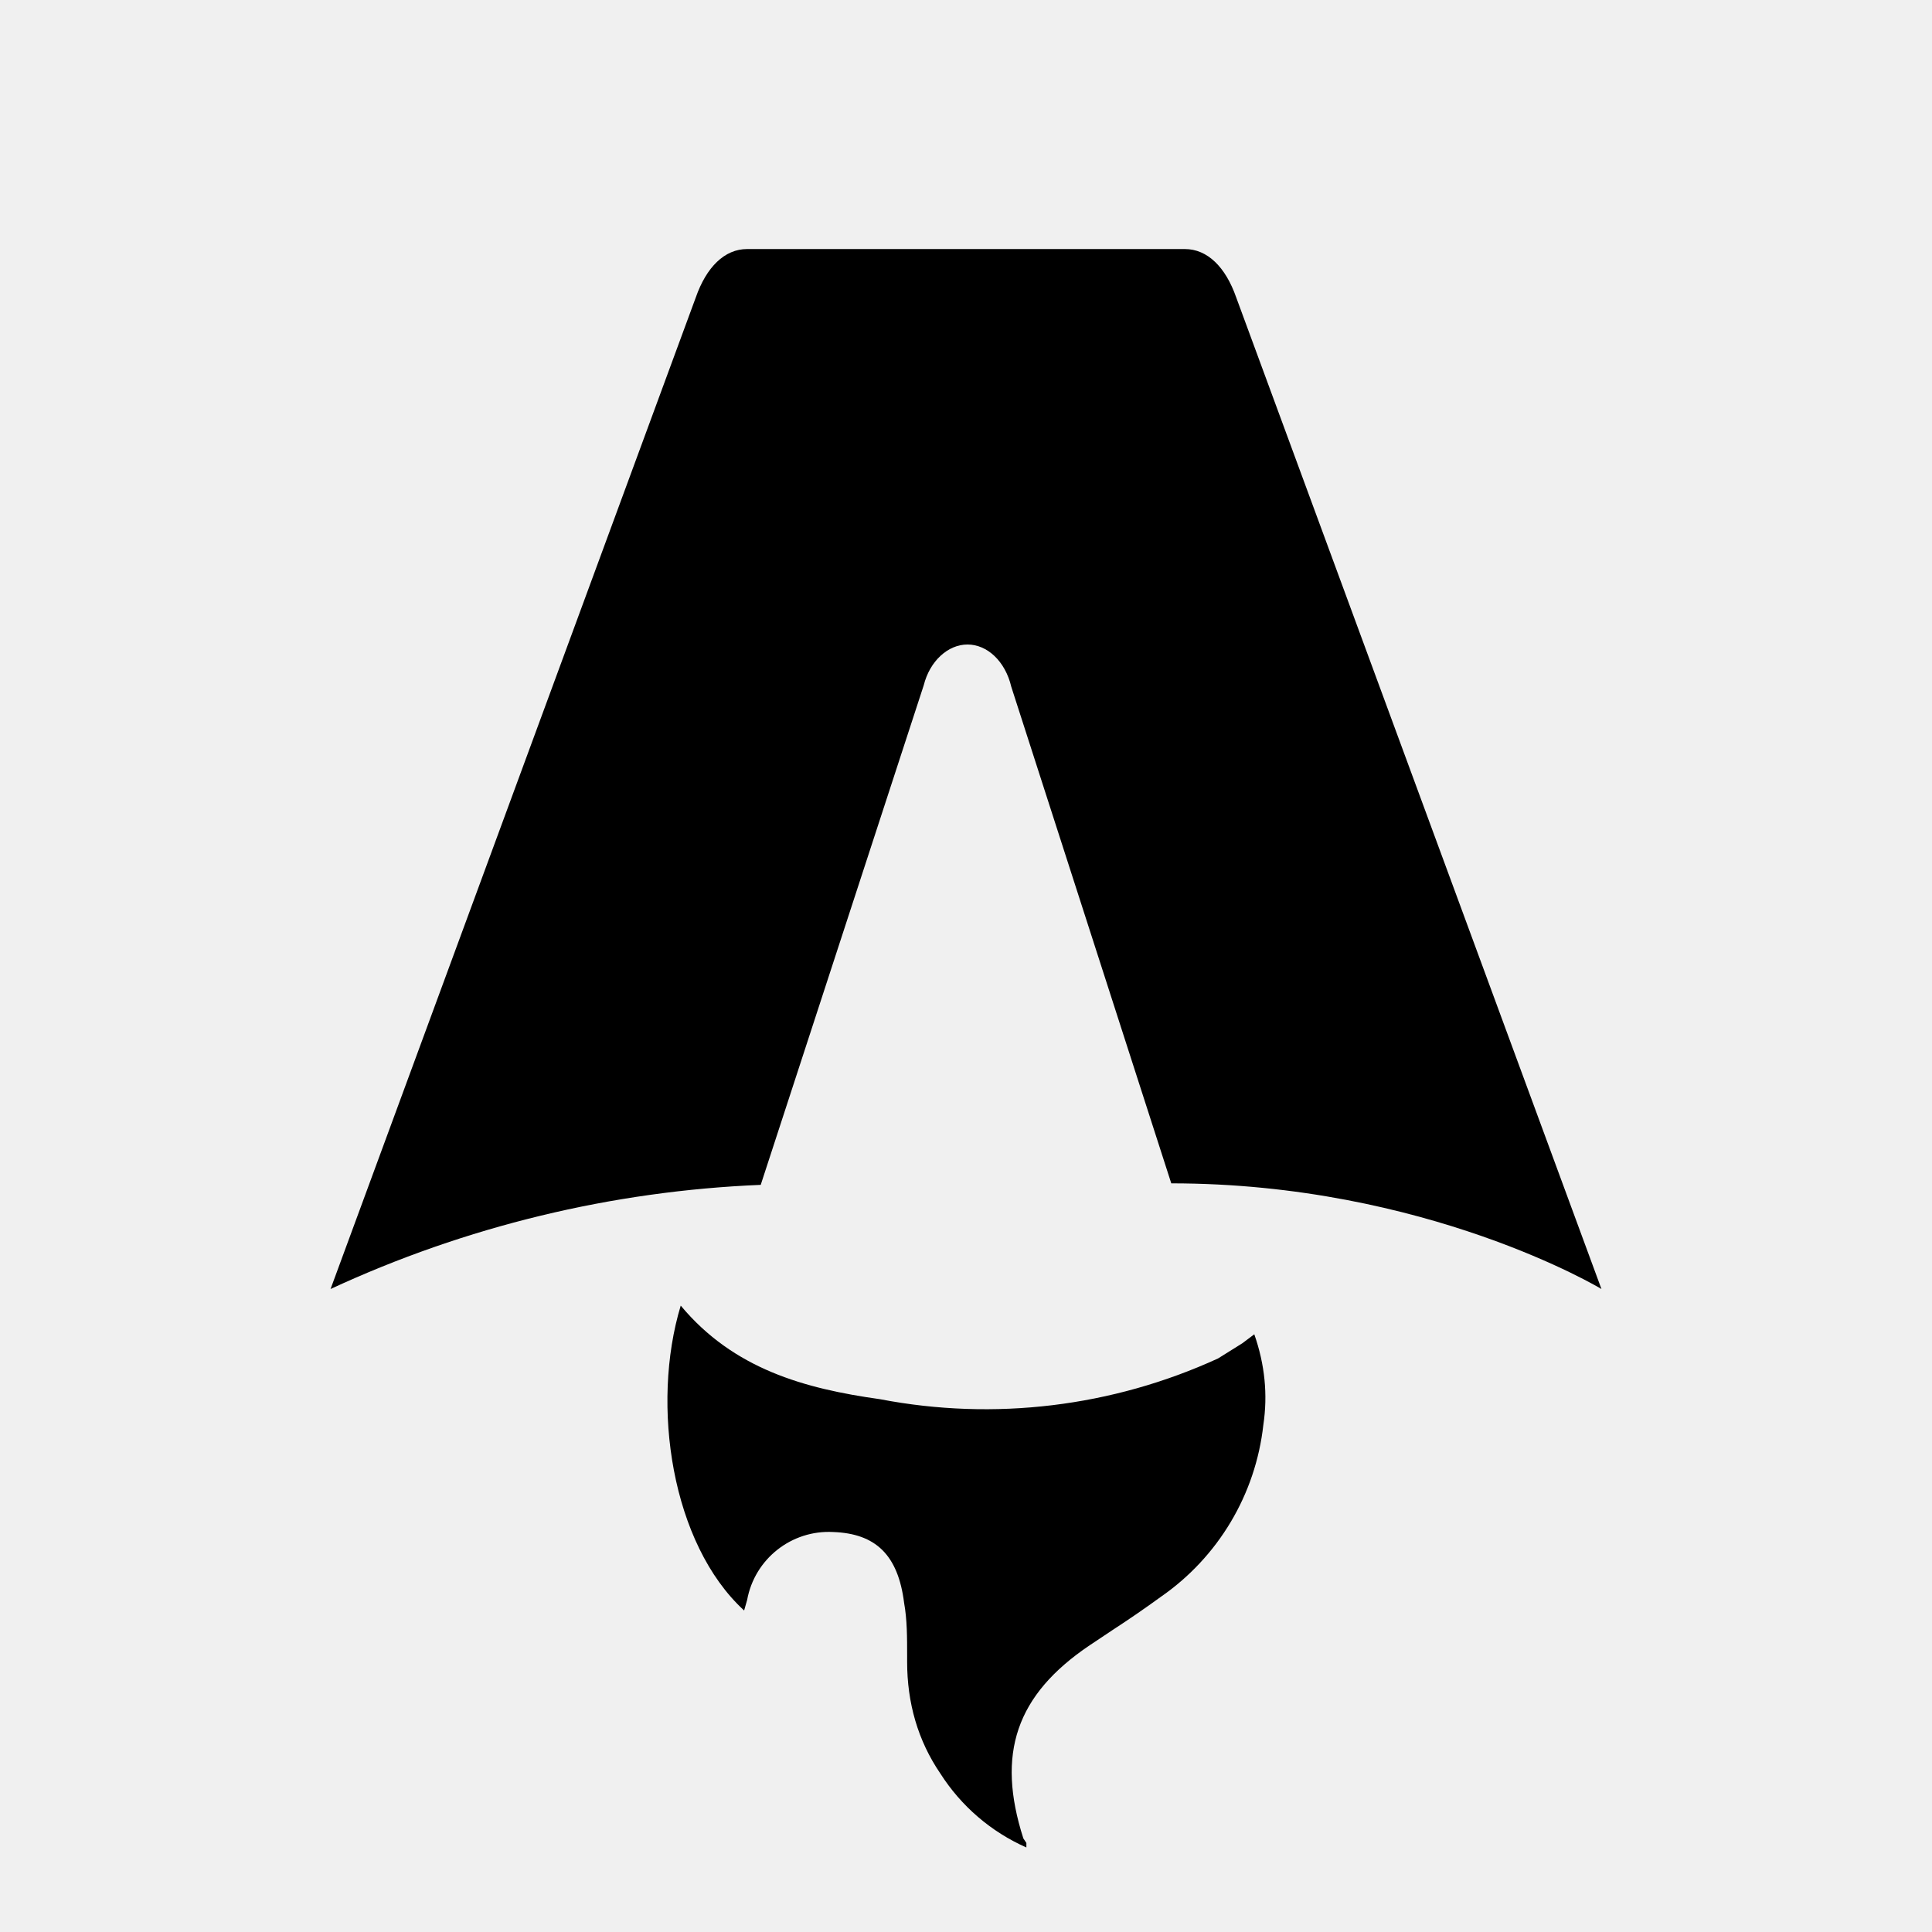
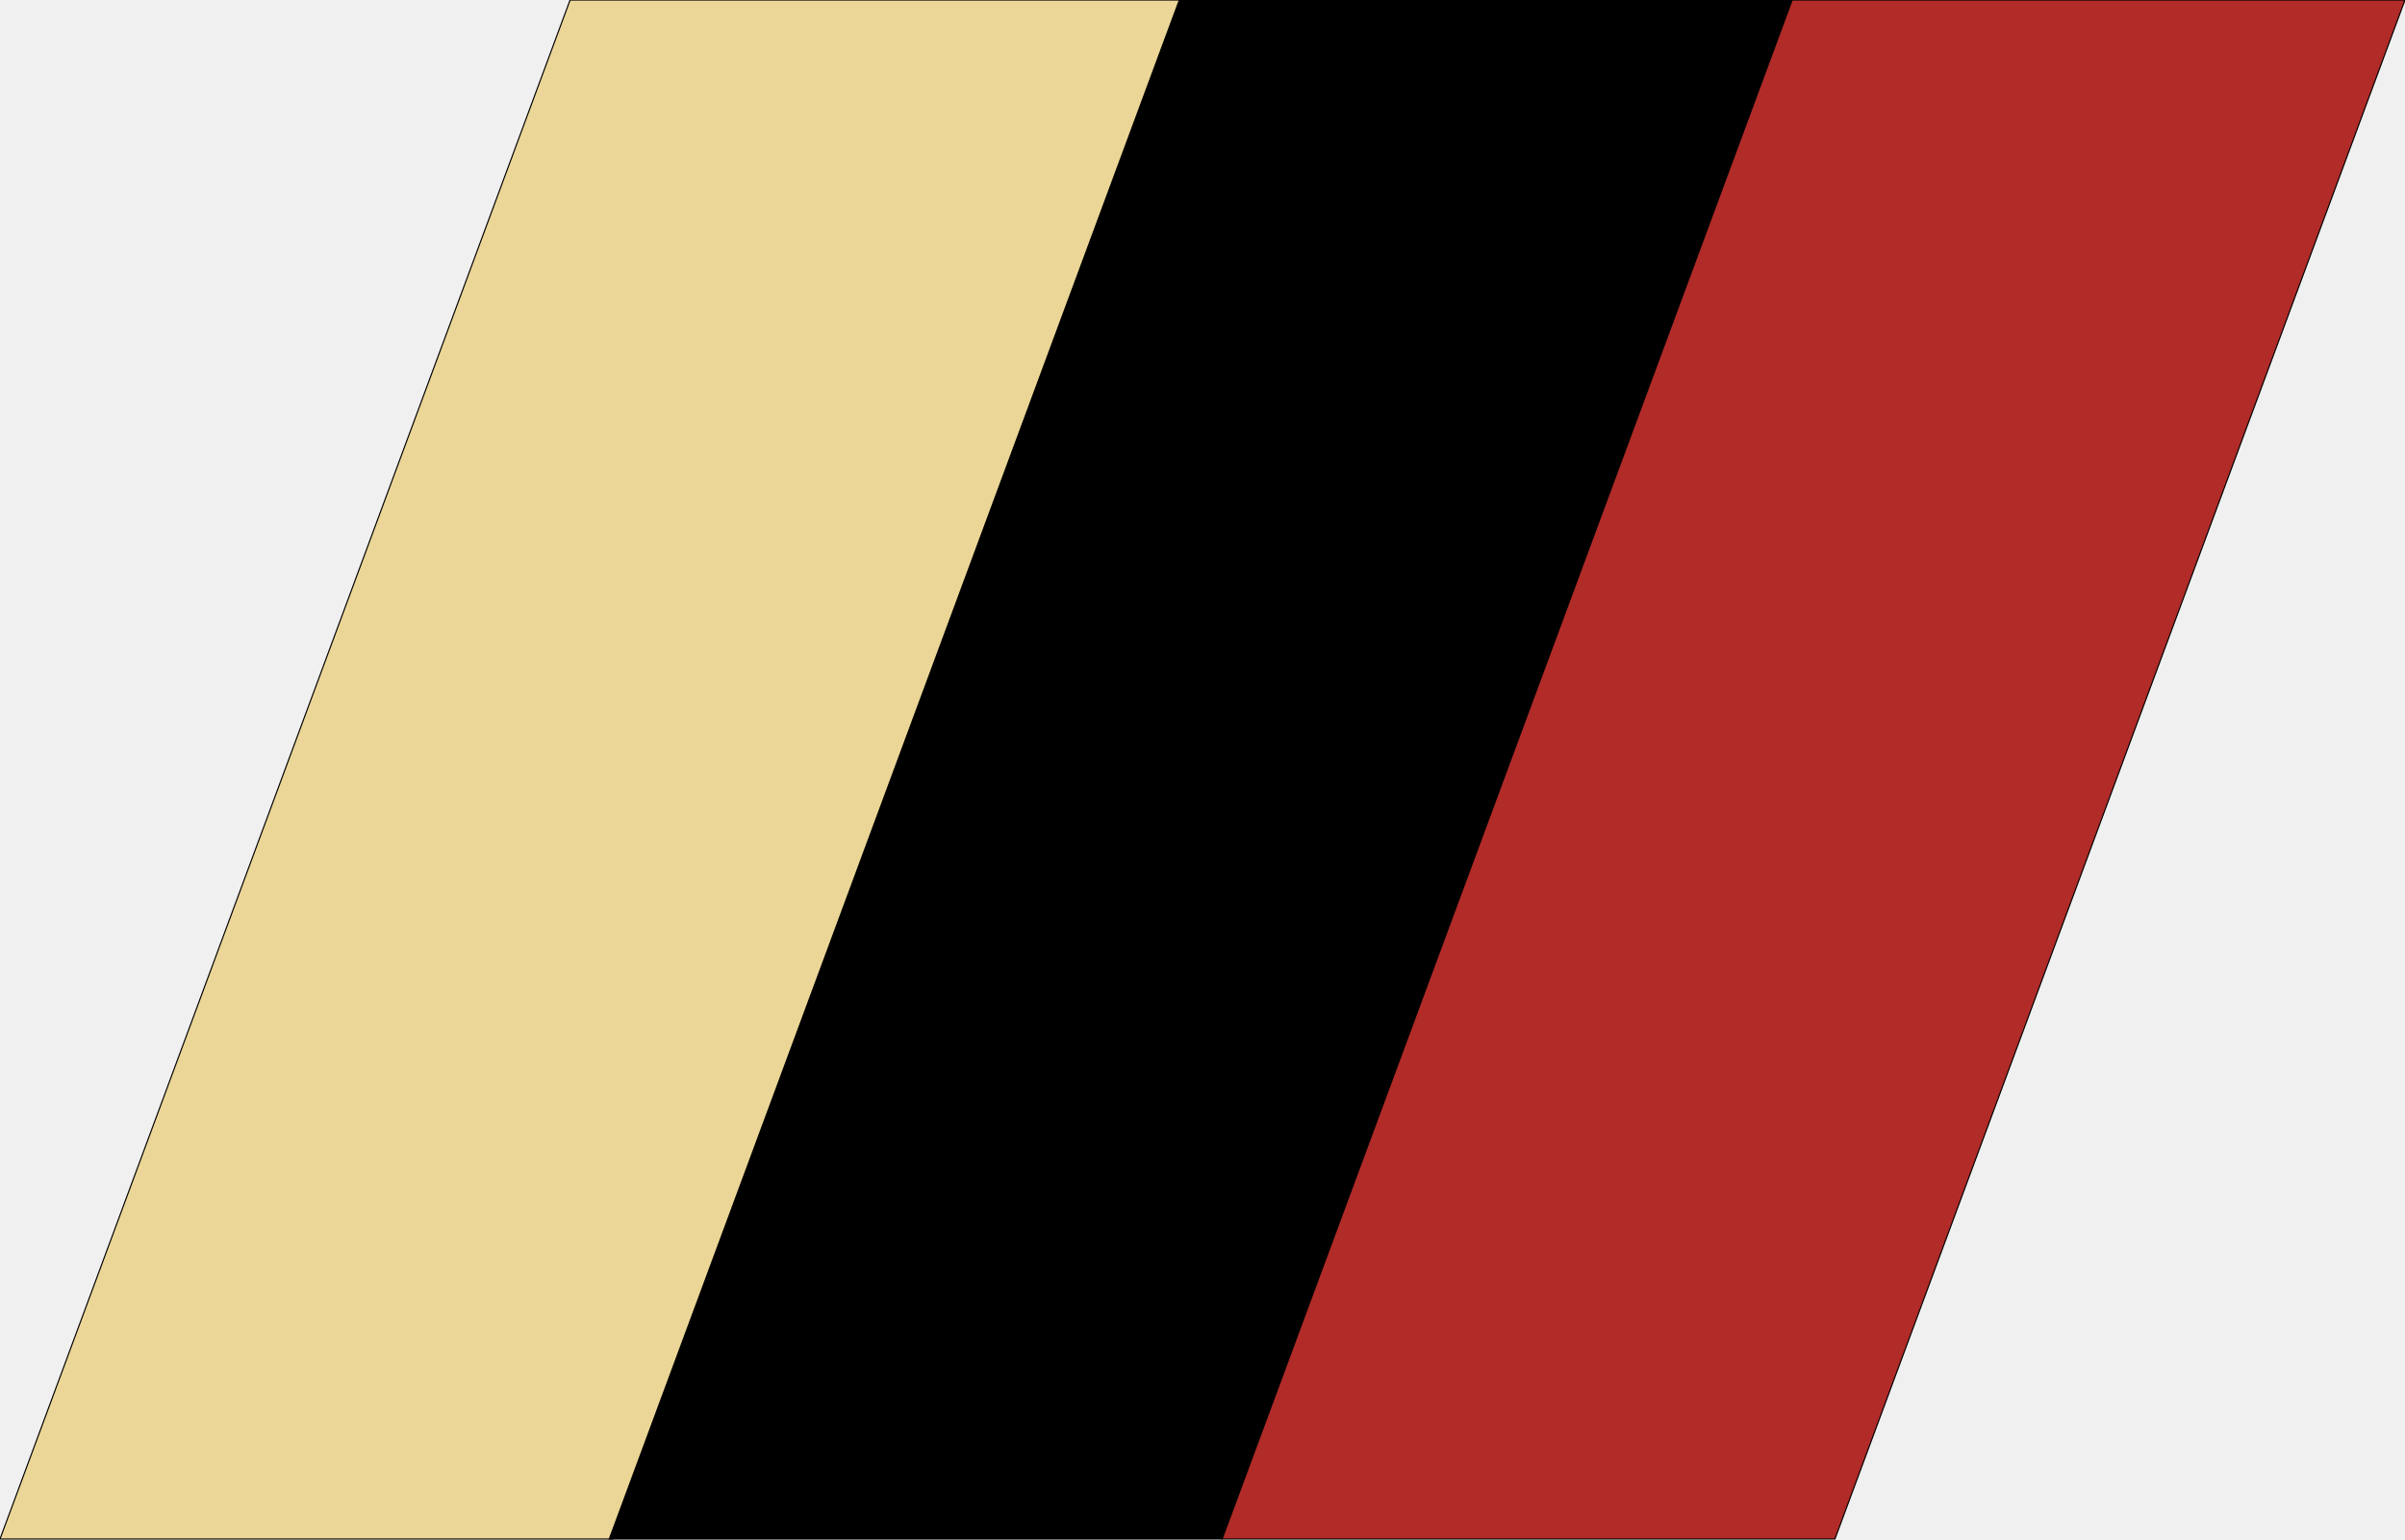
- <svg xmlns="http://www.w3.org/2000/svg" fill="none" viewBox="0 0 128 128">
-   <path d="M50.4 78.5a75.1 75.1 0 0 0-28.5 6.9l24.2-65.7c.7-2 1.9-3.2 3.4-3.2h29c1.5 0 2.7 1.2 3.4 3.2l24.2 65.7s-11.6-7-28.5-7L67 45.5c-.4-1.7-1.6-2.8-2.9-2.8-1.3 0-2.5 1.1-2.9 2.7L50.4 78.5Zm-1.1 28.2Zm-4.2-20.2c-2 6.6-.6 15.8 4.2 20.2a17.5 17.5 0 0 1 .2-.7 5.5 5.5 0 0 1 5.7-4.5c2.8.1 4.3 1.5 4.7 4.7.2 1.1.2 2.3.2 3.5v.4c0 2.7.7 5.2 2.2 7.4a13 13 0 0 0 5.7 4.9v-.3l-.2-.3c-1.8-5.6-.5-9.5 4.4-12.8l1.5-1a73 73 0 0 0 3.2-2.2 16 16 0 0 0 6.8-11.4c.3-2 .1-4-.6-6l-.8.6-1.6 1a37 37 0 0 1-22.4 2.7c-5-.7-9.7-2-13.2-6.2Z" />
-   <style>
-         path { fill: #000; }
-         @media (prefers-color-scheme: dark) {
-             path { fill: #FFF; }
-         }
-     </style>
+ <svg xmlns="http://www.w3.org/2000/svg" version="1.1" width="2118" height="1356">
+   <svg width="2118" height="1356" viewBox="0 0 2118 1356" fill="none">
+     <path d="M539.698 1355.52H0L502.045 0H1041.74L539.698 1355.52Z" fill="#EBD698" />
+     <path d="M539.698 1355.52H0L502.045 0H1041.74L539.698 1355.52Z" stroke="black" />
+     <path d="M1076.26 1355.52H536.561L1038.61 0H1578.3L1076.26 1355.52Z" fill="black" />
+     <path d="M1076.26 1355.52H536.561L1038.61 0H1578.3L1076.26 1355.52Z" stroke="black" />
+     <path d="M1615.96 1355.52H1076.26L1578.3 0H2118L1615.96 1355.52Z" fill="#B12B28" />
+     <path d="M1615.96 1355.52H1076.26L1578.3 0H2118L1615.96 1355.52Z" stroke="black" />
+   </svg>
+   <style>@media (prefers-color-scheme: light) { :root { filter: none; } }
+ @media (prefers-color-scheme: dark) { :root { filter: none; } }
+ </style>
</svg>
